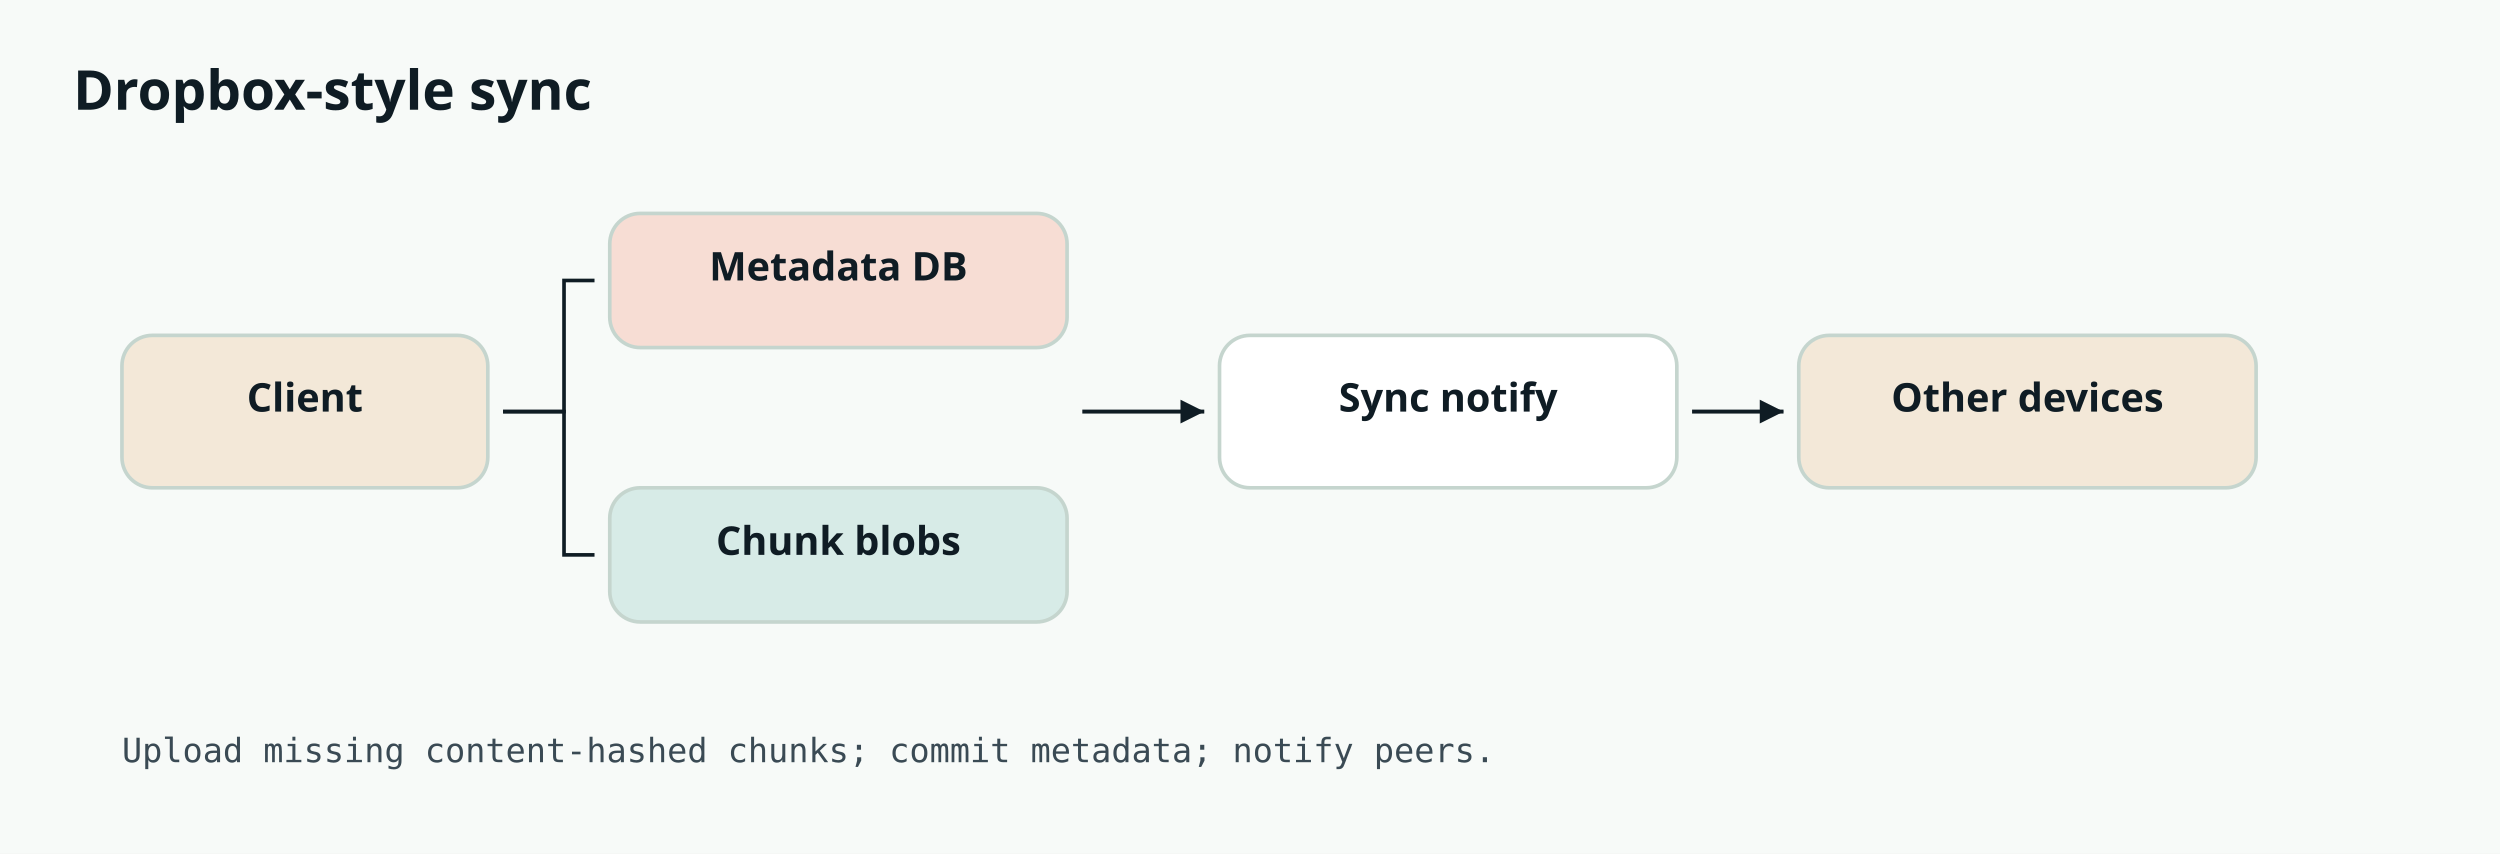
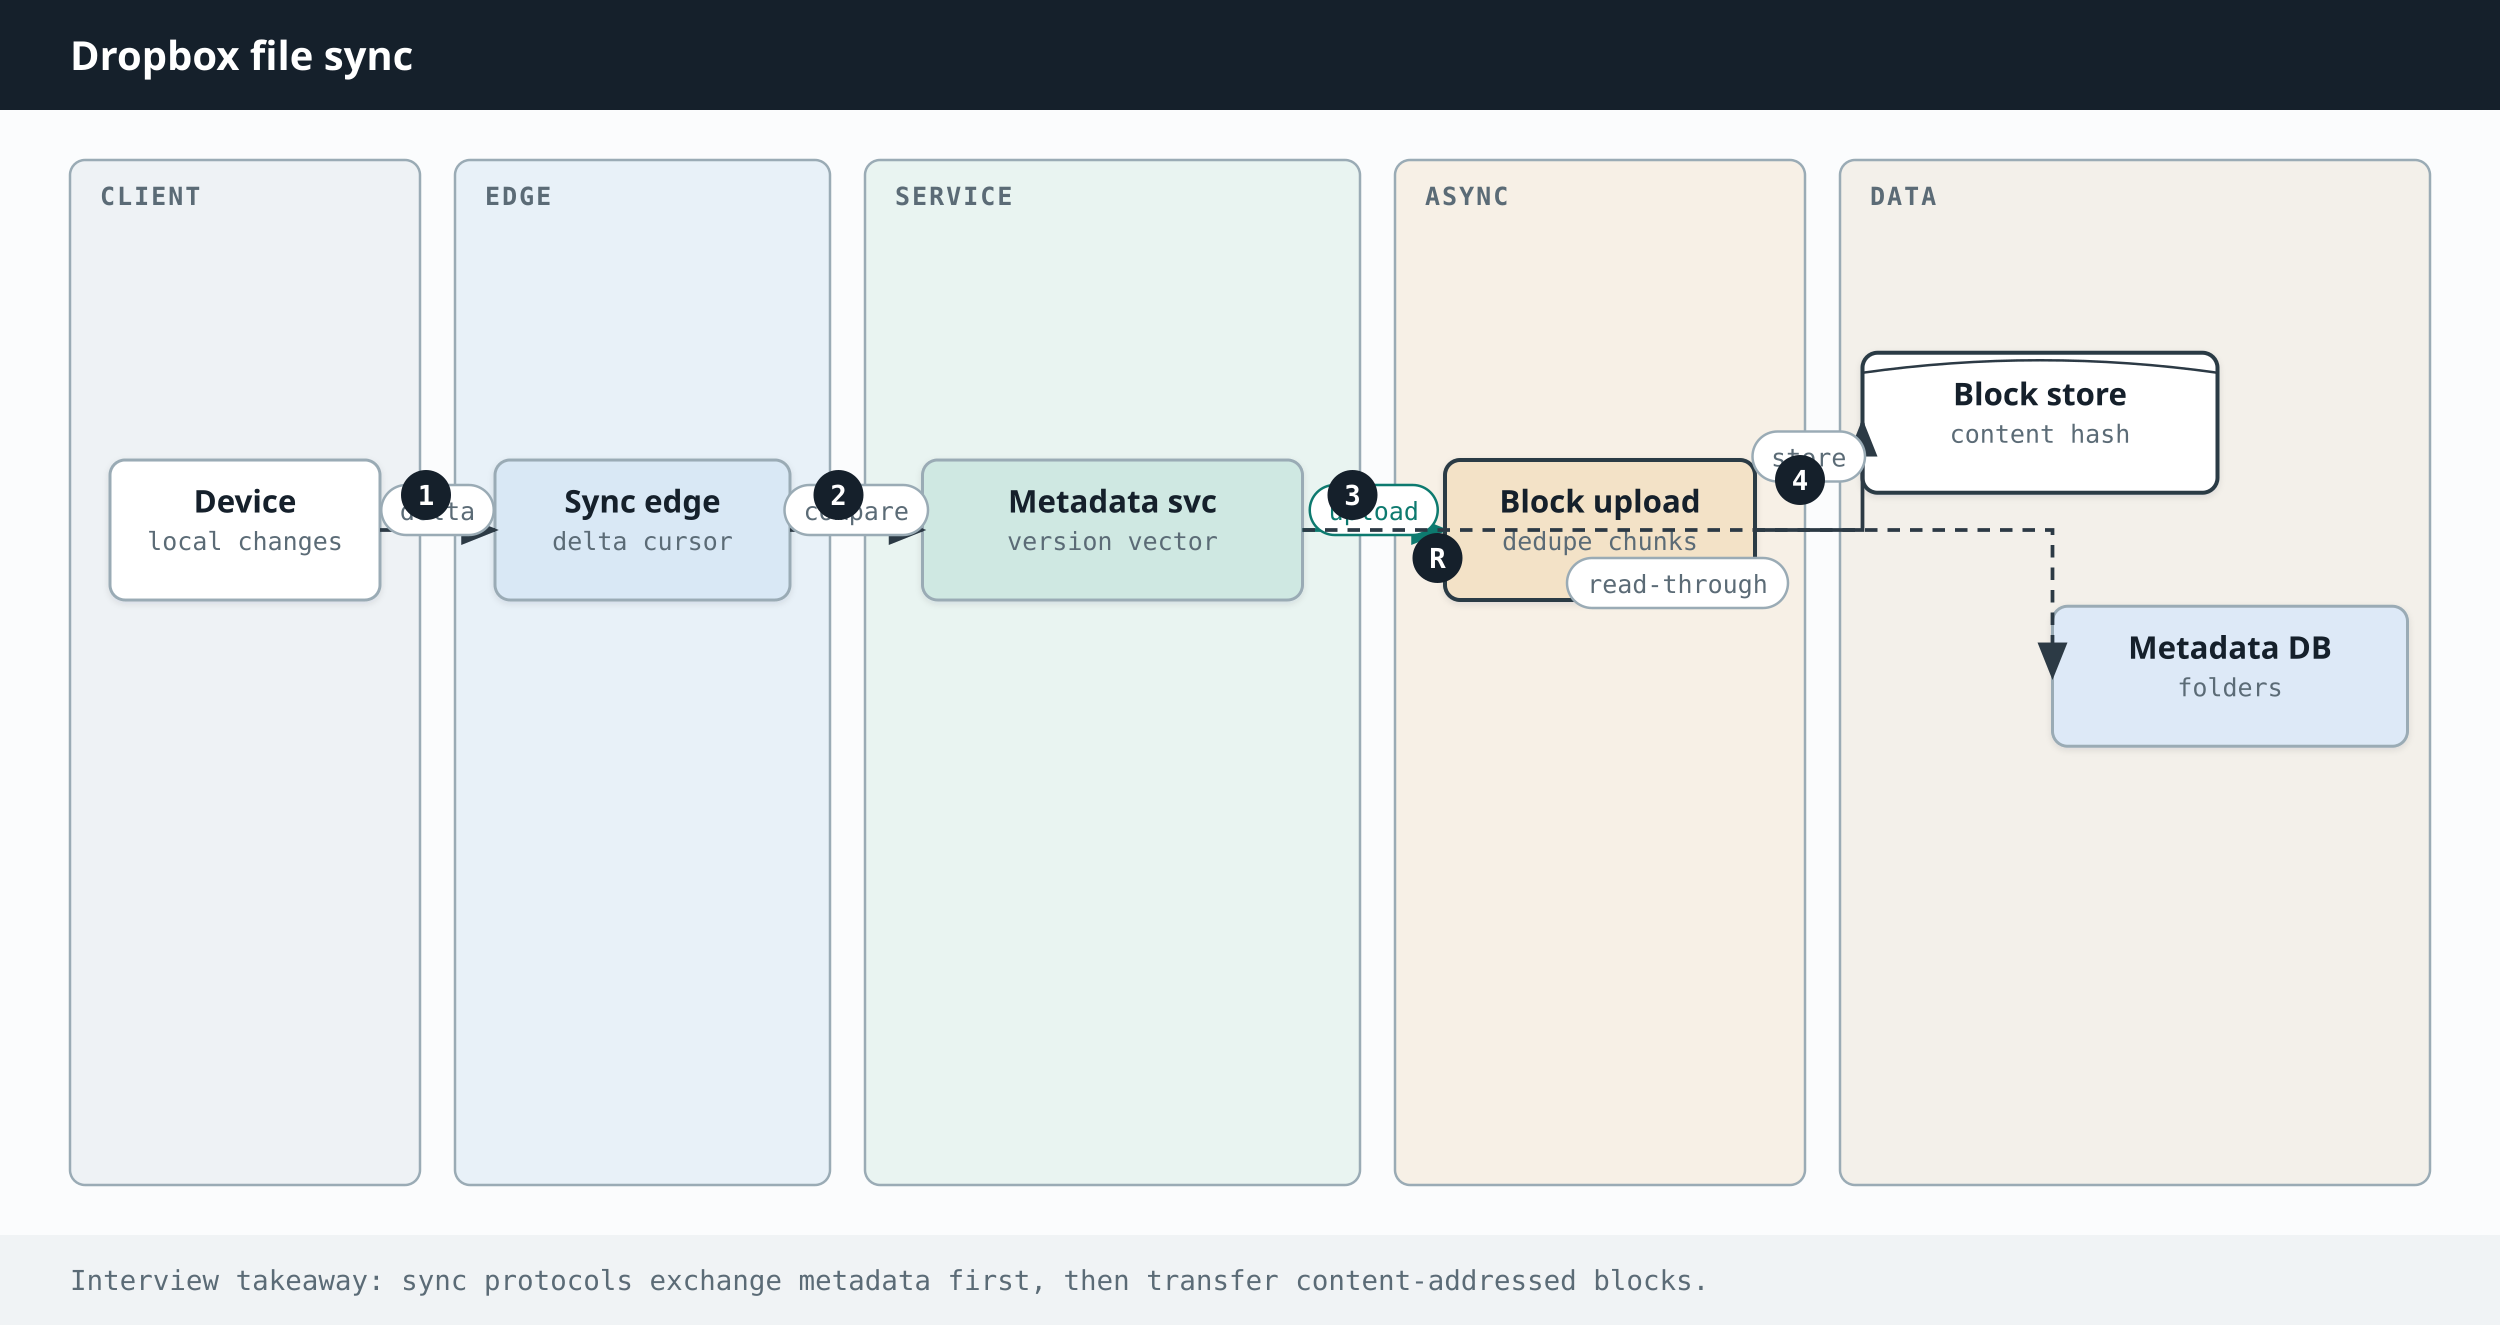
- <svg xmlns="http://www.w3.org/2000/svg" width="820" height="280" viewBox="0 0 820 280" role="img" aria-label="Dropbox-style sync">
+ <svg xmlns="http://www.w3.org/2000/svg" width="1000" height="530" viewBox="0 0 1000 530" role="img" aria-label="Dropbox file sync">
  <defs>
-     <marker id="arrowhead" markerWidth="8" markerHeight="8" refX="6" refY="3" orient="auto">
-       <path d="M0,0 L6,3 L0,6 Z" fill="#0f1c24" />
+     <marker id="arr-dropbox-file-sync" markerWidth="10" markerHeight="8" refX="9" refY="4" orient="auto">
+       <path d="M0,0 L10,4 L0,8 Z" fill="#2c3a45" />
    </marker>
+     <marker id="arr-acc-dropbox-file-sync" markerWidth="10" markerHeight="8" refX="9" refY="4" orient="auto">
+       <path d="M0,0 L10,4 L0,8 Z" fill="#0d7a6f" />
+     </marker>
+     <filter id="sh-dropbox-file-sync" x="-8%" y="-8%" width="116%" height="124%">
+       <feDropShadow dx="0" dy="1" stdDeviation="1.2" flood-color="#15202b" flood-opacity="0.10" />
+     </filter>
  </defs>
-   <rect width="820" height="280" fill="#f7faf8" />
-   <text x="24" y="36" font-family="Manrope, Segoe UI, sans-serif" font-size="18" font-weight="700" fill="#0f1c24">Dropbox-style sync</text>
-   <rect x="40" y="110" width="120" height="50" rx="10" fill="#f3e8d8" stroke="#c5d5ce" stroke-width="1.2" />
-   <text x="100.0" y="135.0" text-anchor="middle" font-family="Manrope, Segoe UI, sans-serif" font-size="13" font-weight="650" fill="#0f1c24">Client</text>
-   <rect x="200" y="70" width="150" height="44" rx="10" fill="#f7ddd4" stroke="#c5d5ce" stroke-width="1.2" />
-   <text x="275.0" y="92.0" text-anchor="middle" font-family="Manrope, Segoe UI, sans-serif" font-size="13" font-weight="650" fill="#0f1c24">Metadata DB</text>
-   <rect x="200" y="160" width="150" height="44" rx="10" fill="#d7ebe7" stroke="#c5d5ce" stroke-width="1.2" />
-   <text x="275.0" y="182.0" text-anchor="middle" font-family="Manrope, Segoe UI, sans-serif" font-size="13" font-weight="650" fill="#0f1c24">Chunk blobs</text>
-   <rect x="400" y="110" width="150" height="50" rx="10" fill="#fff" stroke="#c5d5ce" stroke-width="1.2" />
-   <text x="475.0" y="135.0" text-anchor="middle" font-family="Manrope, Segoe UI, sans-serif" font-size="13" font-weight="650" fill="#0f1c24">Sync notify</text>
-   <rect x="590" y="110" width="150" height="50" rx="10" fill="#f3e8d8" stroke="#c5d5ce" stroke-width="1.2" />
-   <text x="665.0" y="135.0" text-anchor="middle" font-family="Manrope, Segoe UI, sans-serif" font-size="13" font-weight="650" fill="#0f1c24">Other devices</text>
-   <path d="M165 135 H185 V92 H195" fill="none" stroke="#0f1c24" stroke-width="1.2" />
-   <path d="M165 135 H185 V182 H195" fill="none" stroke="#0f1c24" stroke-width="1.2" />
-   <path d="M355 135 H395" stroke="#0f1c24" stroke-width="1.3" marker-end="url(#arrowhead)" />
-   <path d="M555 135 H585" stroke="#0f1c24" stroke-width="1.3" marker-end="url(#arrowhead)" />
-   <text x="40" y="250" font-family="IBM Plex Mono, ui-monospace, monospace" font-size="11" fill="#3a4a54">Upload missing content-hashed chunks; commit metadata; notify peers.</text>
+   <rect width="1000" height="530" fill="#fbfcfd" />
+   <rect x="0" y="0" width="1000" height="44" fill="#15202b" />
+   <text x="28" y="28" font-family="Manrope, 'Segoe UI', system-ui, sans-serif" font-size="16" font-weight="700" fill="#ffffff">Dropbox file sync</text>
+   <rect x="28" y="64" width="140" height="410" rx="6" fill="#eef2f5" stroke="#9aabb5" stroke-width="1" />
+   <text x="40" y="82" font-family="'IBM Plex Mono', ui-monospace, monospace" font-size="10" font-weight="600" letter-spacing="0.08em" fill="#5b6b76">CLIENT</text>
+   <rect x="182" y="64" width="150" height="410" rx="6" fill="#e8f1f8" stroke="#9aabb5" stroke-width="1" />
+   <text x="194" y="82" font-family="'IBM Plex Mono', ui-monospace, monospace" font-size="10" font-weight="600" letter-spacing="0.08em" fill="#5b6b76">EDGE</text>
+   <rect x="346" y="64" width="198" height="410" rx="6" fill="#e9f4f1" stroke="#9aabb5" stroke-width="1" />
+   <text x="358" y="82" font-family="'IBM Plex Mono', ui-monospace, monospace" font-size="10" font-weight="600" letter-spacing="0.08em" fill="#5b6b76">SERVICE</text>
+   <rect x="558" y="64" width="164" height="410" rx="6" fill="#f7f0e6" stroke="#9aabb5" stroke-width="1" />
+   <text x="570" y="82" font-family="'IBM Plex Mono', ui-monospace, monospace" font-size="10" font-weight="600" letter-spacing="0.08em" fill="#5b6b76">ASYNC</text>
+   <rect x="736" y="64" width="236" height="410" rx="6" fill="#f3f0ea" stroke="#9aabb5" stroke-width="1" />
+   <text x="748" y="82" font-family="'IBM Plex Mono', ui-monospace, monospace" font-size="10" font-weight="600" letter-spacing="0.08em" fill="#5b6b76">DATA</text>
+   <rect x="44" y="184" width="108" height="56" rx="6" fill="#ffffff" stroke="#9aabb5" stroke-width="1.2" filter="url(#sh-dropbox-file-sync)" />
+   <text x="98" y="205" text-anchor="middle" font-family="Manrope, 'Segoe UI', system-ui, sans-serif" font-size="12.5" font-weight="650" fill="#15202b">Device</text>
+   <text x="98" y="220" text-anchor="middle" font-family="'IBM Plex Mono', ui-monospace, monospace" font-size="10" fill="#5b6b76">local changes</text>
+   <rect x="198" y="184" width="118" height="56" rx="6" fill="#d9e8f5" stroke="#9aabb5" stroke-width="1.2" filter="url(#sh-dropbox-file-sync)" />
+   <text x="257" y="205" text-anchor="middle" font-family="Manrope, 'Segoe UI', system-ui, sans-serif" font-size="12.5" font-weight="650" fill="#15202b">Sync edge</text>
+   <text x="257" y="220" text-anchor="middle" font-family="'IBM Plex Mono', ui-monospace, monospace" font-size="10" fill="#5b6b76">delta cursor</text>
+   <rect x="369" y="184" width="152" height="56" rx="6" fill="#cfe8e2" stroke="#9aabb5" stroke-width="1.2" filter="url(#sh-dropbox-file-sync)" />
+   <text x="445" y="205" text-anchor="middle" font-family="Manrope, 'Segoe UI', system-ui, sans-serif" font-size="12.5" font-weight="650" fill="#15202b">Metadata svc</text>
+   <text x="445" y="220" text-anchor="middle" font-family="'IBM Plex Mono', ui-monospace, monospace" font-size="10" fill="#5b6b76">version vector</text>
+   <rect x="578" y="184" width="124" height="56" rx="6" fill="#f3e2c7" stroke="#2c3a45" stroke-width="1.6" filter="url(#sh-dropbox-file-sync)" />
+   <text x="640" y="205" text-anchor="middle" font-family="Manrope, 'Segoe UI', system-ui, sans-serif" font-size="12.5" font-weight="650" fill="#15202b">Block upload</text>
+   <text x="640" y="220" text-anchor="middle" font-family="'IBM Plex Mono', ui-monospace, monospace" font-size="10" fill="#5b6b76">dedupe chunks</text>
+   <rect x="745" y="141.1" width="142" height="56" rx="6" fill="#ffffff" stroke="#2c3a45" stroke-width="1.6" filter="url(#sh-dropbox-file-sync)" />
+   <path d="M745,149.1 Q816,139.1 887,149.1" fill="none" stroke="#2c3a45" stroke-width="1" />
+   <text x="816" y="162.1" text-anchor="middle" font-family="Manrope, 'Segoe UI', system-ui, sans-serif" font-size="12.5" font-weight="650" fill="#15202b">Block store</text>
+   <text x="816" y="177.1" text-anchor="middle" font-family="'IBM Plex Mono', ui-monospace, monospace" font-size="10" fill="#5b6b76">content hash</text>
+   <rect x="821" y="242.5" width="142" height="56" rx="6" fill="#dde9f7" stroke="#9aabb5" stroke-width="1.2" filter="url(#sh-dropbox-file-sync)" />
+   <text x="892" y="263.5" text-anchor="middle" font-family="Manrope, 'Segoe UI', system-ui, sans-serif" font-size="12.5" font-weight="650" fill="#15202b">Metadata DB</text>
+   <text x="892" y="278.5" text-anchor="middle" font-family="'IBM Plex Mono', ui-monospace, monospace" font-size="10" fill="#5b6b76">folders</text>
+   <path d="M152 212 H198 V212" fill="none" stroke="#2c3a45" stroke-width="1.5" marker-end="url(#arr-dropbox-file-sync)" />
+   <rect x="152.5" y="194" width="45" height="20" rx="10" fill="#ffffff" stroke="#9aabb5" stroke-width="1" />
+   <text x="175" y="208" text-anchor="middle" font-family="'IBM Plex Mono', ui-monospace, monospace" font-size="10" font-weight="500" fill="#5b6b76">delta</text>
+   <circle cx="170.4" cy="198" r="10" fill="#15202b" />
+   <text x="170.4" y="202" text-anchor="middle" font-family="'IBM Plex Mono', ui-monospace, monospace" font-size="11" font-weight="700" fill="#fff">1</text>
+   <path d="M316 212 H369 V212" fill="none" stroke="#2c3a45" stroke-width="1.5" marker-end="url(#arr-dropbox-file-sync)" />
+   <rect x="313.8" y="194" width="57.4" height="20" rx="10" fill="#ffffff" stroke="#9aabb5" stroke-width="1" />
+   <text x="342.5" y="208" text-anchor="middle" font-family="'IBM Plex Mono', ui-monospace, monospace" font-size="10" font-weight="500" fill="#5b6b76">compare</text>
+   <circle cx="335.4" cy="198" r="10" fill="#15202b" />
+   <text x="335.4" y="202" text-anchor="middle" font-family="'IBM Plex Mono', ui-monospace, monospace" font-size="11" font-weight="700" fill="#fff">2</text>
+   <path d="M521 212 H578 V212" fill="none" stroke="#0d7a6f" stroke-width="1.5" marker-end="url(#arr-acc-dropbox-file-sync)" />
+   <rect x="523.9" y="194" width="51.2" height="20" rx="10" fill="#ffffff" stroke="#0d7a6f" stroke-width="1" />
+   <text x="549.5" y="208" text-anchor="middle" font-family="'IBM Plex Mono', ui-monospace, monospace" font-size="10" font-weight="500" fill="#0d7a6f">upload</text>
+   <circle cx="541" cy="198" r="10" fill="#15202b" />
+   <text x="541" y="202" text-anchor="middle" font-family="'IBM Plex Mono', ui-monospace, monospace" font-size="11" font-weight="700" fill="#fff">3</text>
+   <path d="M702 212 H745 V169.1" fill="none" stroke="#2c3a45" stroke-width="1.5" marker-end="url(#arr-dropbox-file-sync)" />
+   <rect x="701" y="172.6" width="45" height="20" rx="10" fill="#ffffff" stroke="#9aabb5" stroke-width="1" />
+   <text x="723.5" y="186.6" text-anchor="middle" font-family="'IBM Plex Mono', ui-monospace, monospace" font-size="10" font-weight="500" fill="#5b6b76">store</text>
+   <circle cx="720" cy="192" r="10" fill="#15202b" />
+   <text x="720" y="196" text-anchor="middle" font-family="'IBM Plex Mono', ui-monospace, monospace" font-size="11" font-weight="700" fill="#fff">4</text>
+   <path d="M521 212 H821 V270.5" fill="none" stroke="#2c3a45" stroke-width="1.5" stroke-dasharray="5 4" marker-end="url(#arr-dropbox-file-sync)" />
+   <rect x="626.8" y="223.2" width="88.4" height="20" rx="10" fill="#ffffff" stroke="#9aabb5" stroke-width="1" />
+   <text x="671" y="237.2" text-anchor="middle" font-family="'IBM Plex Mono', ui-monospace, monospace" font-size="10" font-weight="500" fill="#5b6b76">read-through</text>
+   <circle cx="575" cy="223.2" r="10" fill="#15202b" />
+   <text x="575" y="227.2" text-anchor="middle" font-family="'IBM Plex Mono', ui-monospace, monospace" font-size="11" font-weight="700" fill="#fff">R</text>
+   <rect x="0" y="494" width="1000" height="36" fill="#f0f3f5" />
+   <text x="28" y="516" font-family="'IBM Plex Mono', ui-monospace, monospace" font-size="11" fill="#5b6b76">Interview takeaway: sync protocols exchange metadata first, then transfer content-addressed blocks.</text>
</svg>
